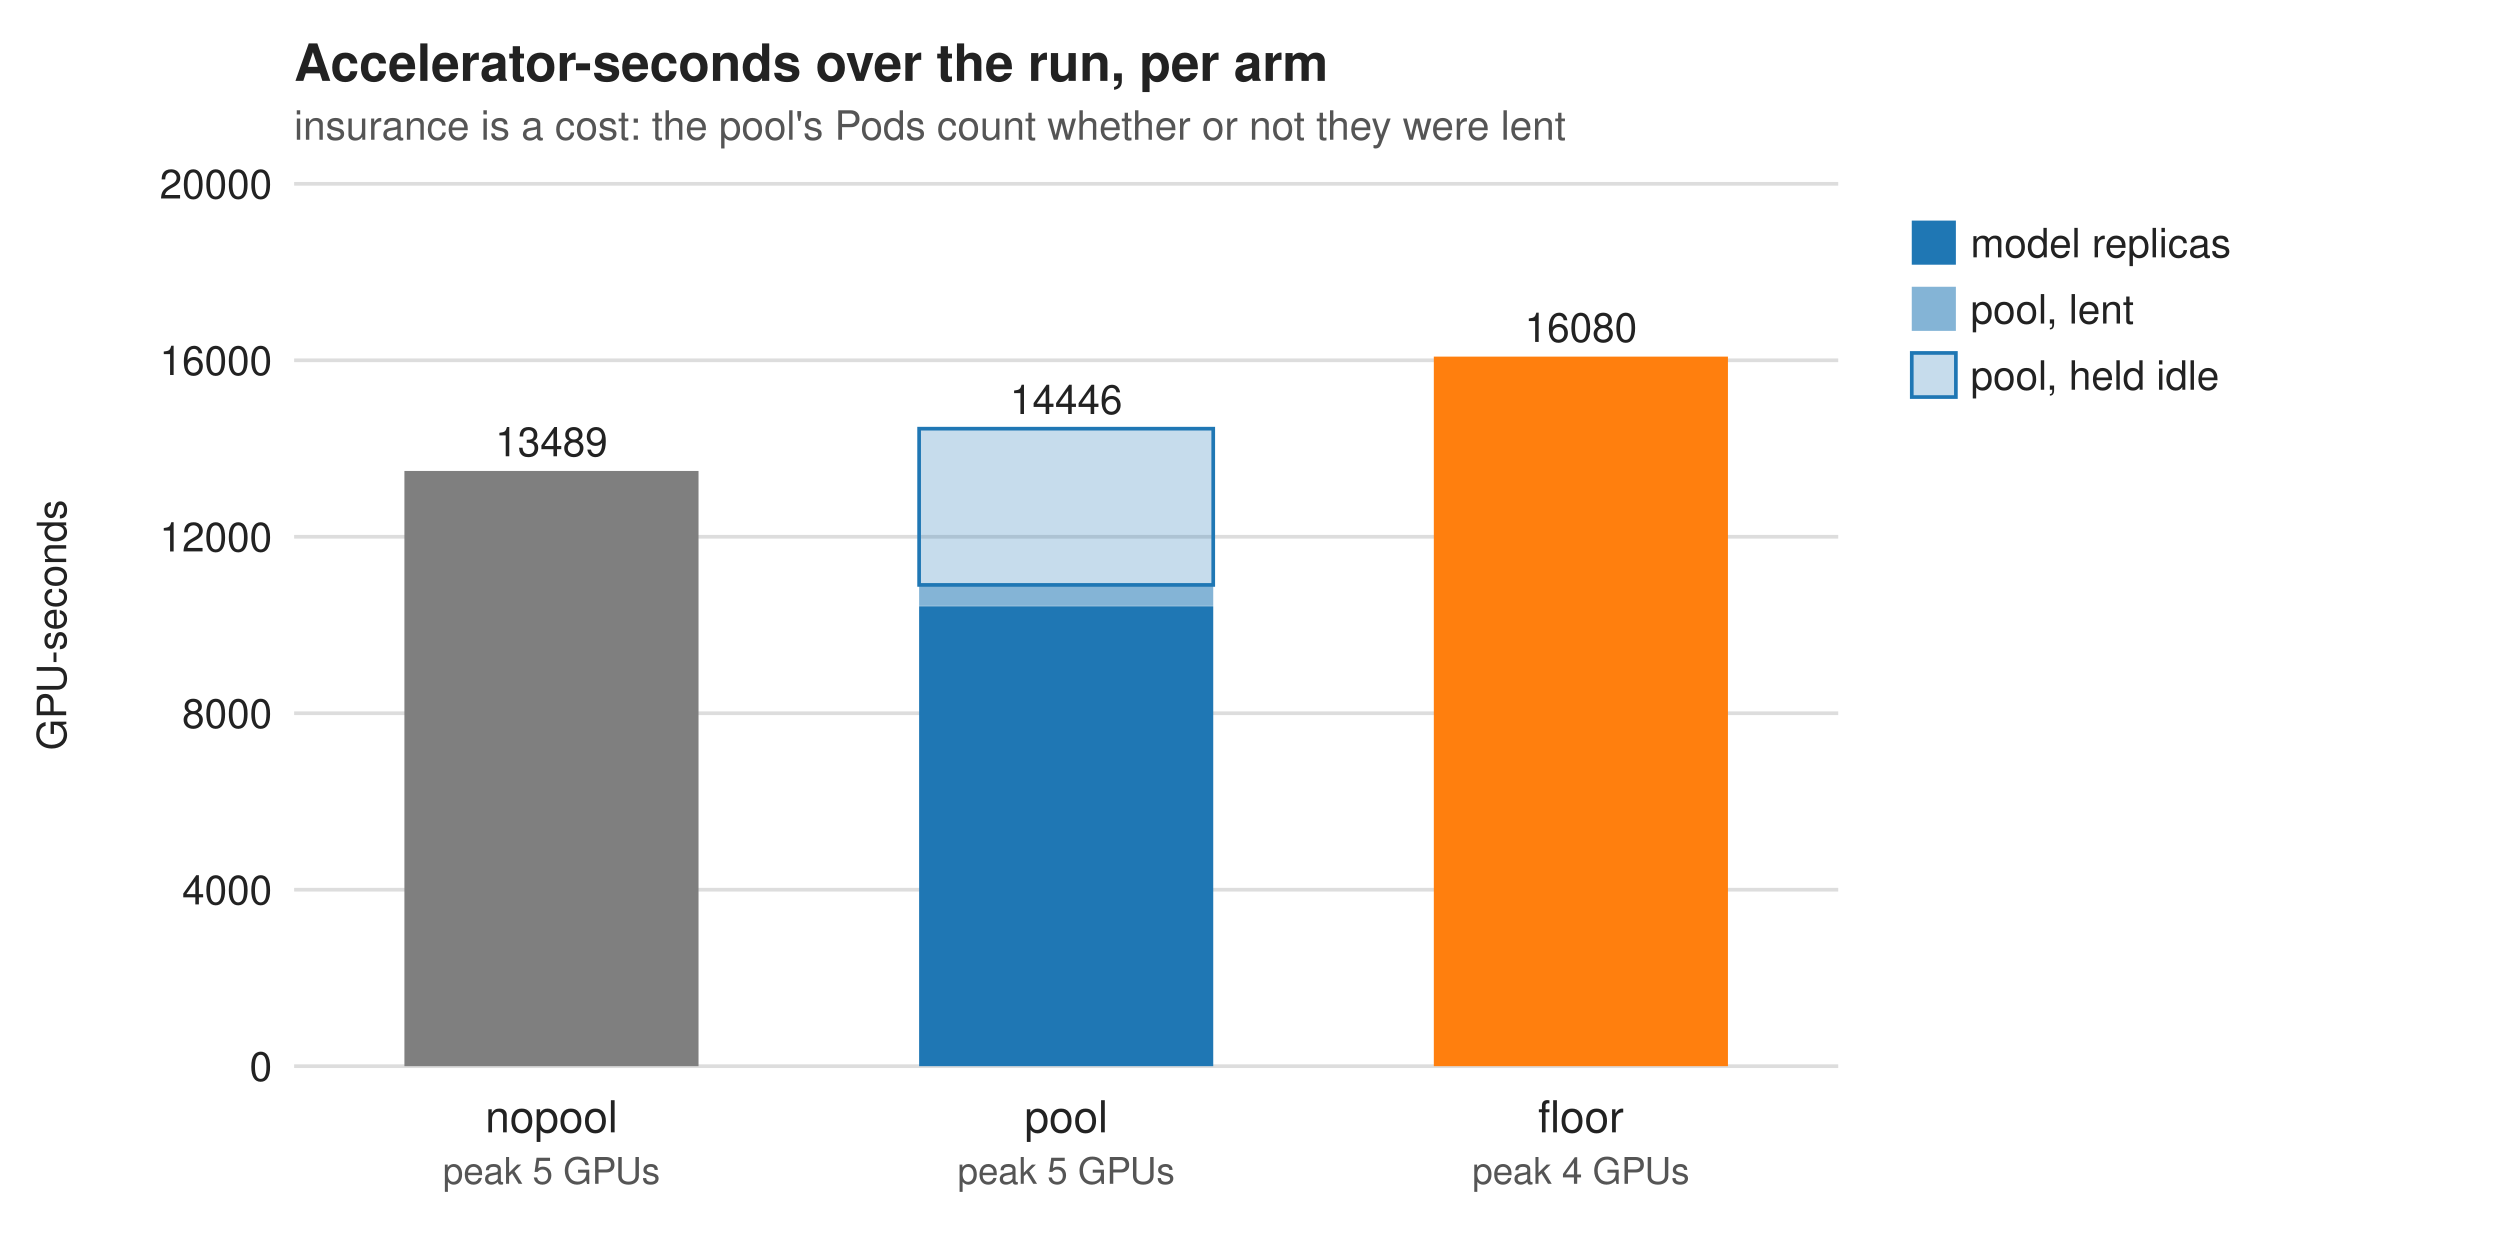
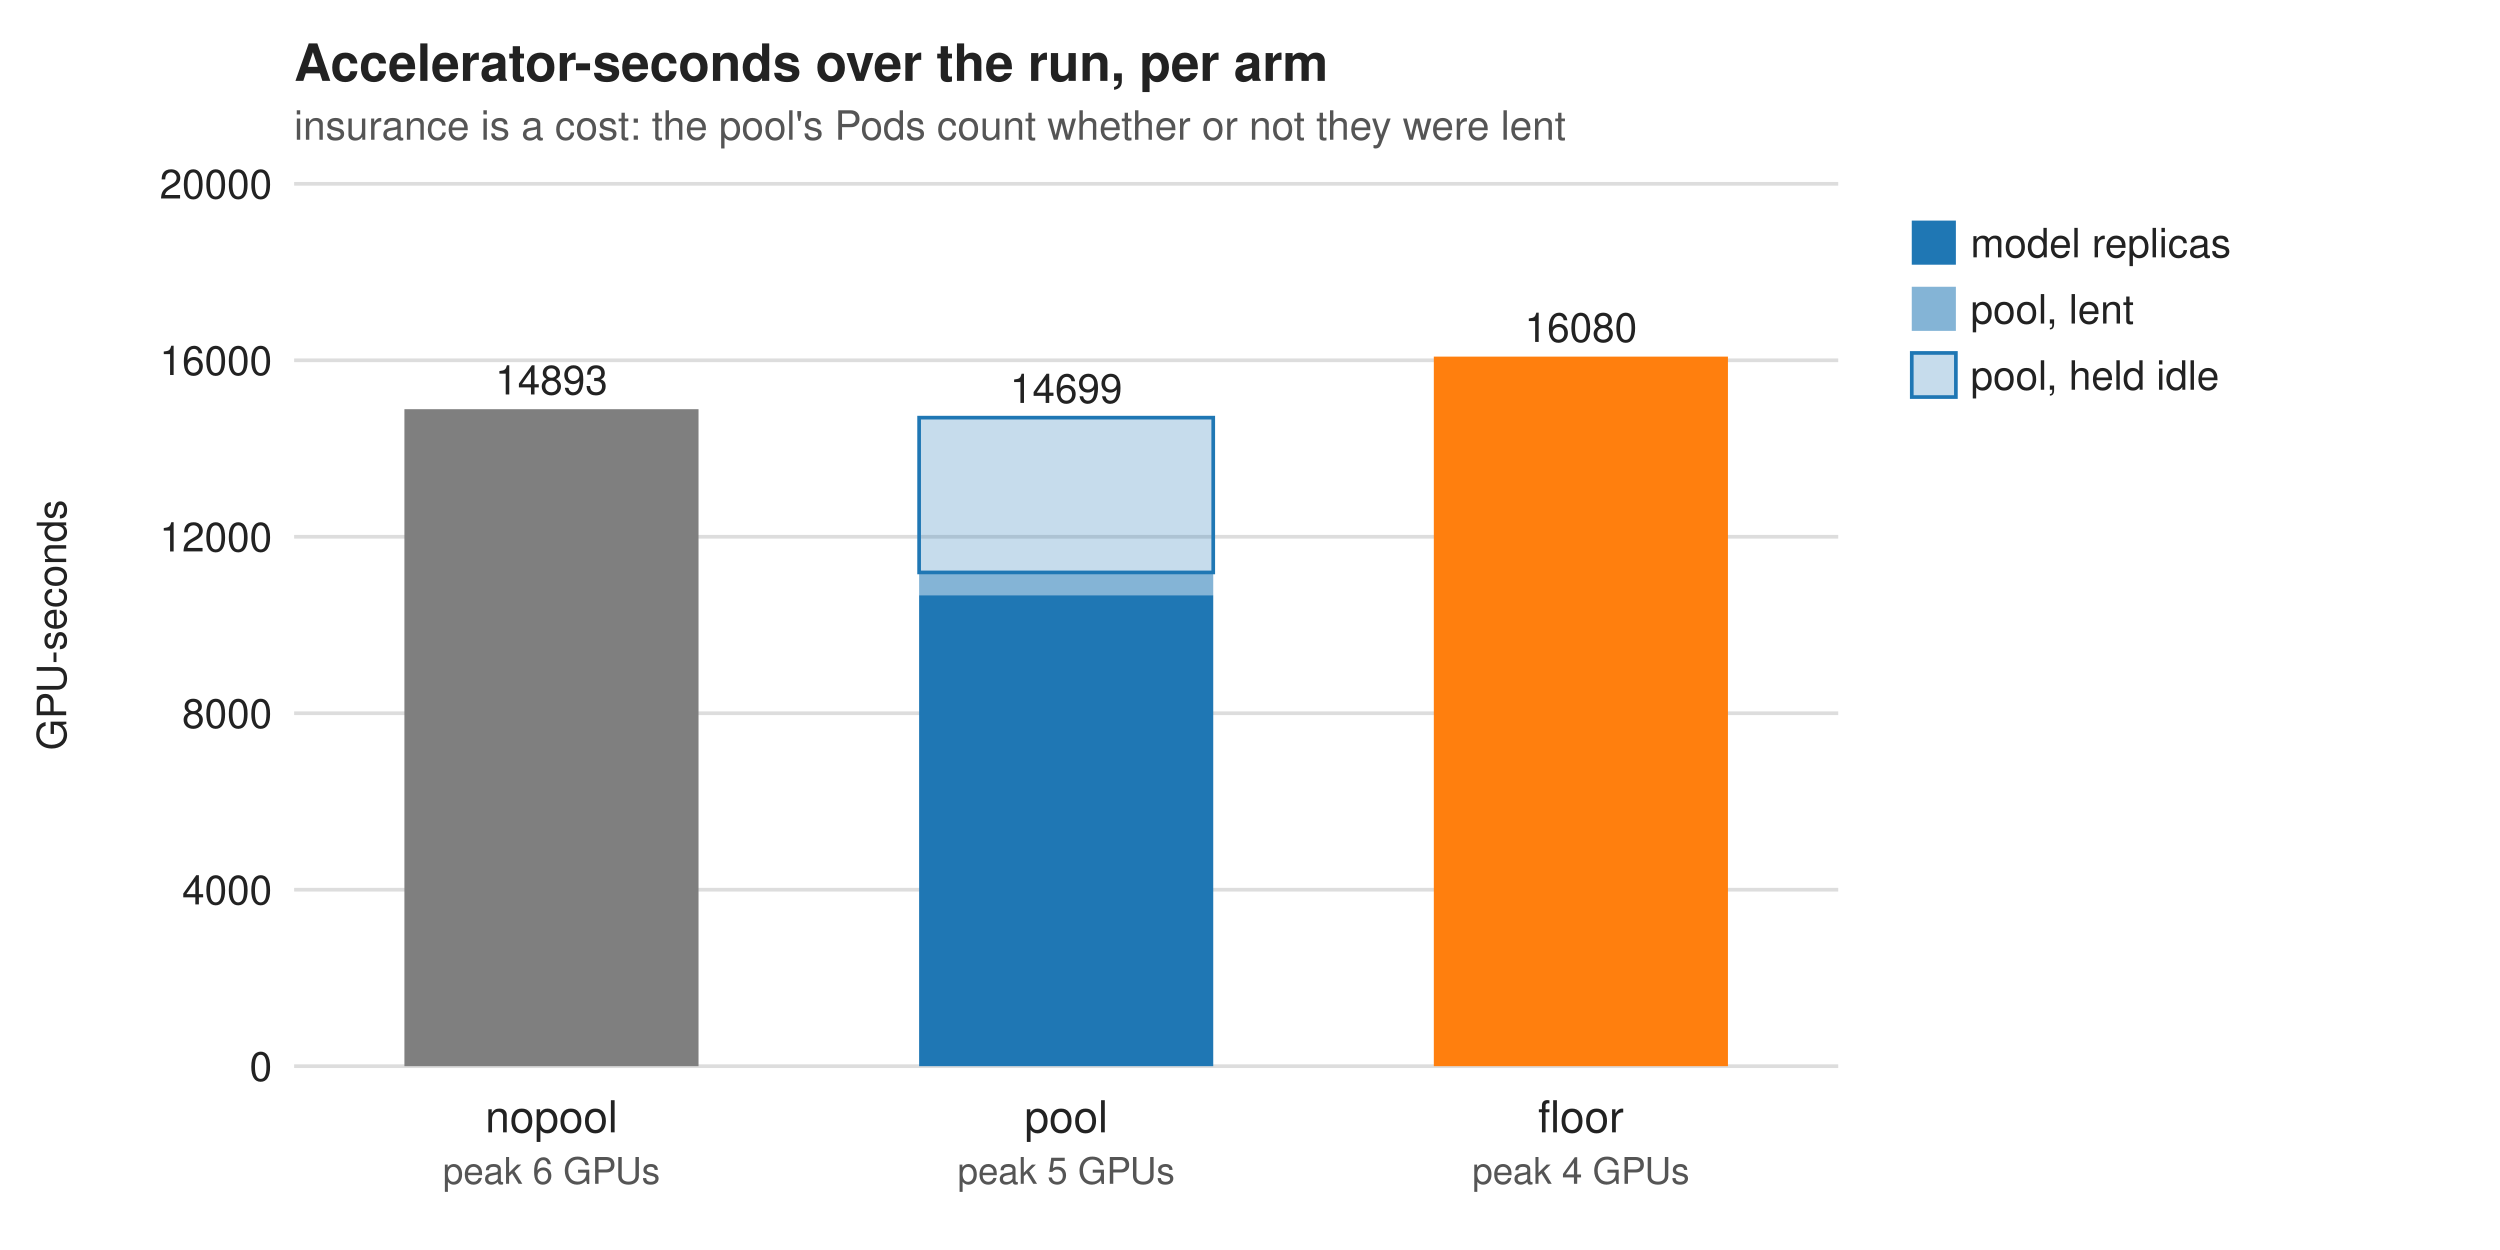
<svg xmlns="http://www.w3.org/2000/svg" width="680" height="340" viewBox="0 0 680 340" font-family="Helvetica, Arial, sans-serif" font-size="12">
  <rect width="680" height="340" fill="white" />
  <text x="80.0" y="22.0" font-size="14" text-anchor="start" fill="#222" font-weight="bold">Accelerator-seconds over the run, per arm</text>
  <text x="80.0" y="38.0" font-size="11" text-anchor="start" fill="#555">insurance is a cost: the pool's Pods count whether or not they were lent</text>
  <line x1="80.0" y1="290.0" x2="500.0" y2="290.0" stroke="#ddd" stroke-width="1.0" />
  <text x="74.0" y="294.0" font-size="11" text-anchor="end" fill="#222">0</text>
  <line x1="80.0" y1="242.0" x2="500.0" y2="242.0" stroke="#ddd" stroke-width="1.0" />
  <text x="74.0" y="246.0" font-size="11" text-anchor="end" fill="#222">4000</text>
  <line x1="80.0" y1="194.0" x2="500.0" y2="194.0" stroke="#ddd" stroke-width="1.0" />
  <text x="74.0" y="198.0" font-size="11" text-anchor="end" fill="#222">8000</text>
  <line x1="80.0" y1="146.0" x2="500.0" y2="146.0" stroke="#ddd" stroke-width="1.0" />
  <text x="74.0" y="150.0" font-size="11" text-anchor="end" fill="#222">12000</text>
  <line x1="80.0" y1="98.0" x2="500.0" y2="98.0" stroke="#ddd" stroke-width="1.0" />
  <text x="74.0" y="102.0" font-size="11" text-anchor="end" fill="#222">16000</text>
  <line x1="80.0" y1="50.0" x2="500.0" y2="50.0" stroke="#ddd" stroke-width="1.0" />
  <text x="74.0" y="54.0" font-size="11" text-anchor="end" fill="#222">20000</text>
  <text x="18.0" y="170.0" font-size="11" text-anchor="middle" fill="#222" transform="rotate(-90 18.0 170.0)">GPU-seconds</text>
-   <rect x="110.0" y="128.1" width="80.0" height="161.9" fill="#7f7f7f" fill-opacity="1.00" stroke="none" />
-   <text x="150.0" y="124.1" font-size="11" text-anchor="middle" fill="#222">13489</text>
+   <rect x="110.0" y="111.3" width="80.0" height="178.7" fill="#7f7f7f" fill-opacity="1.00" stroke="none" />
+   <text x="150.0" y="107.3" font-size="11" text-anchor="middle" fill="#222">14893</text>
  <text x="150.0" y="308.0" font-size="12" text-anchor="middle" fill="#222">nopool</text>
-   <text x="150.0" y="322.0" font-size="10" text-anchor="middle" fill="#555">peak 5 GPUs</text>
-   <rect x="250.0" y="164.9" width="80.0" height="125.1" fill="#1f77b4" fill-opacity="1.00" stroke="none" />
-   <rect x="250.0" y="159.1" width="80.0" height="5.7" fill="#1f77b4" fill-opacity="0.55" stroke="none" />
-   <rect x="250.0" y="116.6" width="80.0" height="42.5" fill="#1f77b4" fill-opacity="0.25" stroke="#1f77b4" />
-   <text x="290.0" y="112.6" font-size="11" text-anchor="middle" fill="#222">14446</text>
+   <text x="150.0" y="322.0" font-size="10" text-anchor="middle" fill="#555">peak 6 GPUs</text>
+   <rect x="250.0" y="161.9" width="80.0" height="128.1" fill="#1f77b4" fill-opacity="1.00" stroke="none" />
+   <rect x="250.0" y="155.7" width="80.0" height="6.2" fill="#1f77b4" fill-opacity="0.55" stroke="none" />
+   <rect x="250.0" y="113.6" width="80.0" height="42.1" fill="#1f77b4" fill-opacity="0.25" stroke="#1f77b4" />
+   <text x="290.0" y="109.6" font-size="11" text-anchor="middle" fill="#222">14699</text>
  <text x="290.0" y="308.0" font-size="12" text-anchor="middle" fill="#222">pool</text>
  <text x="290.0" y="322.0" font-size="10" text-anchor="middle" fill="#555">peak 5 GPUs</text>
  <rect x="390.0" y="97.0" width="80.0" height="193.0" fill="#ff7f0e" fill-opacity="1.00" stroke="none" />
  <text x="430.0" y="93.0" font-size="11" text-anchor="middle" fill="#222">16080</text>
  <text x="430.0" y="308.0" font-size="12" text-anchor="middle" fill="#222">floor</text>
  <text x="430.0" y="322.0" font-size="10" text-anchor="middle" fill="#555">peak 4 GPUs</text>
  <rect x="520.0" y="60.0" width="12.0" height="12.0" fill="#1f77b4" fill-opacity="1.00" stroke="none" />
  <text x="536.0" y="70.0" font-size="11" text-anchor="start" fill="#222">model replicas</text>
  <rect x="520.0" y="78.0" width="12.0" height="12.0" fill="#1f77b4" fill-opacity="0.55" stroke="none" />
  <text x="536.0" y="88.0" font-size="11" text-anchor="start" fill="#222">pool, lent</text>
  <rect x="520.0" y="96.0" width="12.0" height="12.0" fill="#1f77b4" fill-opacity="0.25" stroke="#1f77b4" />
  <text x="536.0" y="106.0" font-size="11" text-anchor="start" fill="#222">pool, held idle</text>
</svg>
